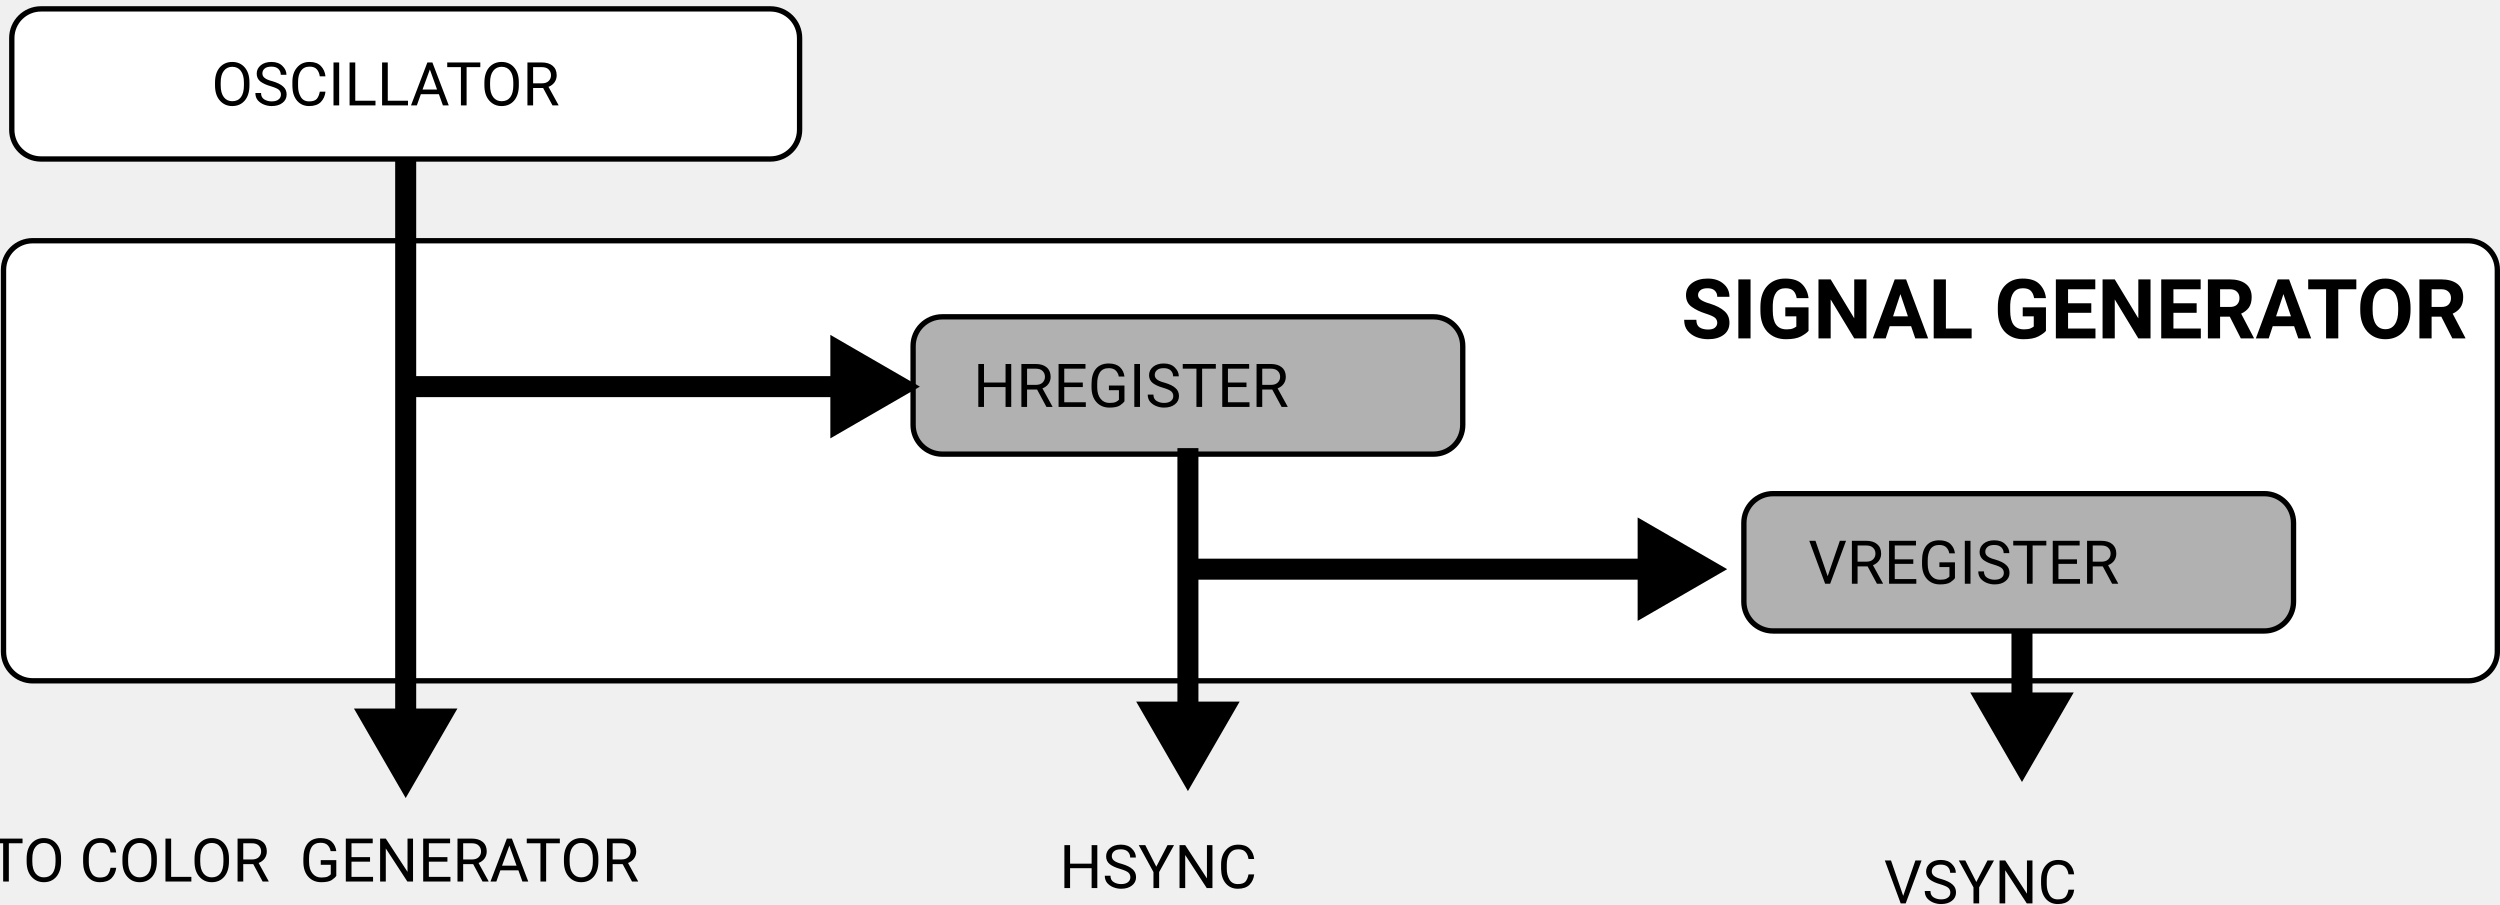
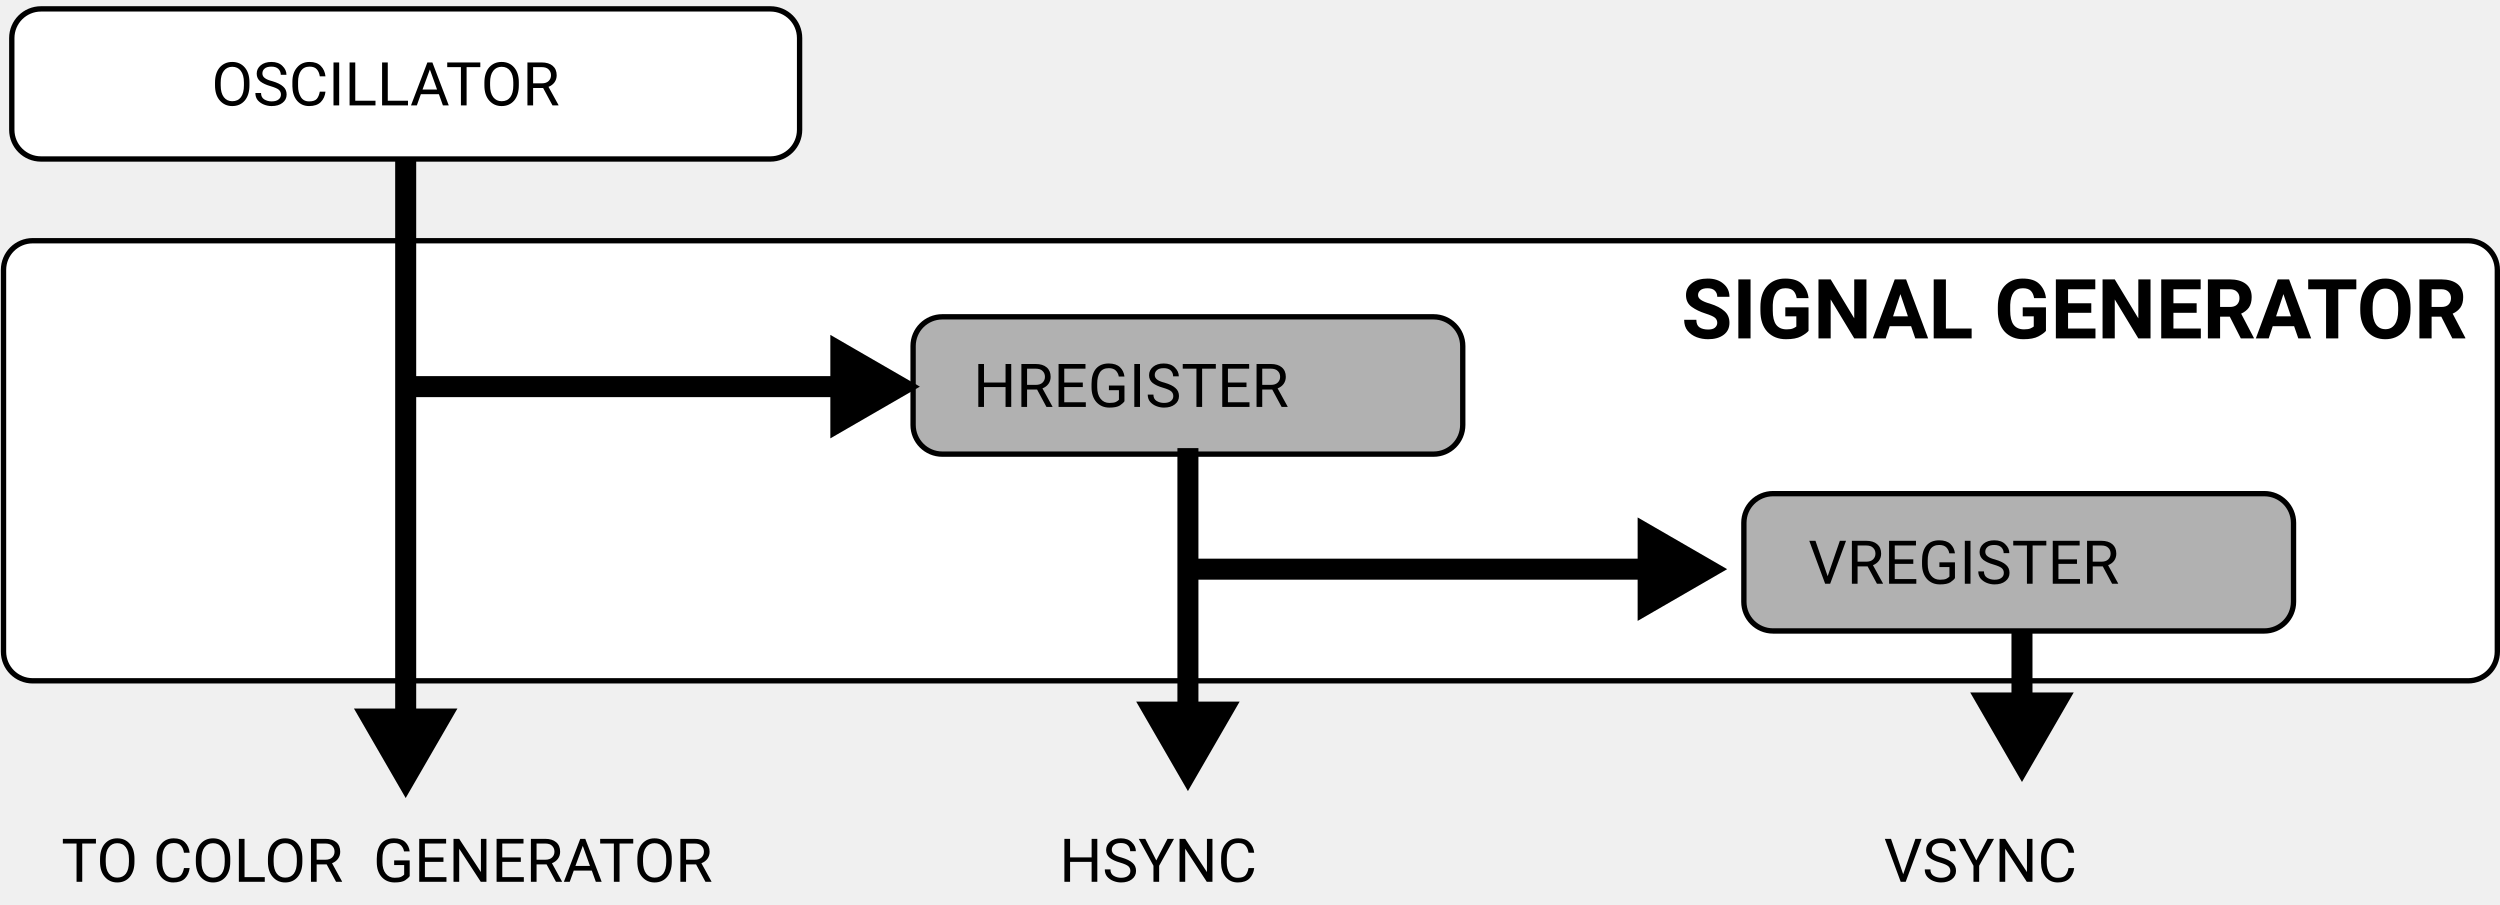
<svg xmlns="http://www.w3.org/2000/svg" width="9.203in" height="3.328in" viewBox="0 0 233.752 84.519" version="1.1" id="svg5">
  <defs id="defs2">
    <marker style="overflow:visible" id="TriangleOutM" refX="0" refY="0" orient="auto">
      <path transform="scale(0.4)" style="fill:context-stroke;fill-rule:evenodd;stroke:context-stroke;stroke-width:1pt" d="M 5.77,0 -2.88,5 V -5 Z" id="path7210" />
    </marker>
    <marker style="overflow:visible" id="TriangleOutM-3" refX="0" refY="0" orient="auto">
      <path transform="scale(0.4)" style="fill:context-stroke;fill-rule:evenodd;stroke:context-stroke;stroke-width:1pt" d="M 5.77,0 -2.88,5 V -5 Z" id="path7210-6" />
    </marker>
    <marker style="overflow:visible" id="TriangleOutM-3-2" refX="0" refY="0" orient="auto">
      <path transform="scale(0.4)" style="fill:context-stroke;fill-rule:evenodd;stroke:context-stroke;stroke-width:1pt" d="M 5.77,0 -2.88,5 V -5 Z" id="path7210-6-7" />
    </marker>
    <marker style="overflow:visible" id="TriangleOutM-3-2-9" refX="0" refY="0" orient="auto">
      <path transform="scale(0.4)" style="fill:context-stroke;fill-rule:evenodd;stroke:context-stroke;stroke-width:1pt" d="M 5.77,0 -2.88,5 V -5 Z" id="path7210-6-7-3" />
    </marker>
  </defs>
  <g id="layer1" transform="translate(-0.8067514,-1.018606)">
    <rect style="fill:#ffffff;fill-opacity:1;stroke:#000000;stroke-width:0.5" id="rect6932" width="233.174" height="41.15" x="1.135" y="23.521" ry="2.729" />
-     <text xml:space="preserve" style="font-size:5.644px;line-height:1.25;font-family:sans-serif;text-align:center;letter-spacing:0px;word-spacing:0px;text-anchor:middle;stroke-width:0.265" x="33.793" y="83.44" id="text1978-9">
-       <tspan style="font-style:normal;font-variant:normal;font-weight:normal;font-stretch:normal;font-size:5.644px;font-family:Roboto;-inkscape-font-specification:Roboto;text-align:center;text-anchor:middle;stroke-width:0.265" x="33.793" y="83.44" id="tspan9897">TO COLOR  GENERATOR</tspan>
+     <text xml:space="preserve" style="font-size:5.644px;line-height:1.25;font-family:sans-serif;text-align:center;letter-spacing:0px;word-spacing:0px;text-anchor:middle;stroke-width:0.265" x="40.657" y="83.463" id="text1978-9">
+       <tspan style="font-style:normal;font-variant:normal;font-weight:normal;font-stretch:normal;font-size:5.644px;font-family:Roboto;-inkscape-font-specification:Roboto;text-align:center;text-anchor:middle;stroke-width:0.265" x="40.657" y="83.463" id="tspan9897">TO COLOR  GENERATOR</tspan>
    </text>
-     <text xml:space="preserve" style="font-size:5.644px;line-height:1.25;font-family:sans-serif;text-align:center;letter-spacing:0px;word-spacing:0px;text-anchor:middle;stroke-width:0.265" x="112.762" y="84.053" id="text1978-9-6">
-       <tspan style="font-style:normal;font-variant:normal;font-weight:normal;font-stretch:normal;font-size:5.644px;font-family:Roboto;-inkscape-font-specification:Roboto;text-align:center;text-anchor:middle;stroke-width:0.265" x="112.762" y="84.053" id="tspan9897-6">HSYNC</tspan>
+     <text xml:space="preserve" style="font-size:5.644px;line-height:1.25;font-family:sans-serif;text-align:center;letter-spacing:0px;word-spacing:0px;text-anchor:middle;stroke-width:0.265" x="112.762" y="83.463" id="text1978-9-6">
+       <tspan style="font-style:normal;font-variant:normal;font-weight:normal;font-stretch:normal;font-size:5.644px;font-family:Roboto;-inkscape-font-specification:Roboto;text-align:center;text-anchor:middle;stroke-width:0.265" x="112.762" y="83.463" id="tspan9897-6">HSYNC</tspan>
    </text>
    <g id="g37580" transform="translate(-1.215966,1.296348)">
      <rect style="fill:#b1b1b1;fill-opacity:1;stroke:#000000;stroke-width:0.5" id="rect846-2" width="51.393" height="12.839" x="87.398" y="29.34" ry="2.729" />
      <text xml:space="preserve" style="font-size:5.644px;line-height:1.25;font-family:sans-serif;text-align:center;letter-spacing:0px;word-spacing:0px;text-anchor:middle;stroke-width:0.265" x="112.911" y="37.766" id="text1978-9-6-9">
        <tspan style="font-style:normal;font-variant:normal;font-weight:normal;font-stretch:normal;font-size:5.644px;font-family:Roboto;-inkscape-font-specification:Roboto;text-align:center;text-anchor:middle;stroke-width:0.265" x="112.911" y="37.766" id="tspan9897-6-2">HREGISTER</tspan>
      </text>
    </g>
-     <text xml:space="preserve" style="font-size:5.644px;line-height:1.25;font-family:sans-serif;text-align:center;letter-spacing:0px;word-spacing:0px;text-anchor:middle;stroke-width:0.265" x="189.646" y="85.482" id="text1978-9-6-1">
-       <tspan style="font-style:normal;font-variant:normal;font-weight:normal;font-stretch:normal;font-size:5.644px;font-family:Roboto;-inkscape-font-specification:Roboto;text-align:center;text-anchor:middle;stroke-width:0.265" x="189.646" y="85.482" id="tspan9897-6-8">VSYNC</tspan>
+     <text xml:space="preserve" style="font-size:5.644px;line-height:1.25;font-family:sans-serif;text-align:center;letter-spacing:0px;word-spacing:0px;text-anchor:middle;stroke-width:0.265" x="189.646" y="83.463" id="text1978-9-6-1">
+       <tspan style="font-style:normal;font-variant:normal;font-weight:normal;font-stretch:normal;font-size:5.644px;font-family:Roboto;-inkscape-font-specification:Roboto;text-align:center;text-anchor:middle;stroke-width:0.265" x="189.646" y="83.463" id="tspan9897-6-8">VSYNC</tspan>
    </text>
    <path style="fill:none;stroke:#000000;stroke-width:1.965;stroke-linecap:butt;stroke-linejoin:miter;stroke-miterlimit:4;stroke-dasharray:none;stroke-opacity:1;marker-end:url(#TriangleOutM-3)" d="M 38.739,9.871 V 70.048" id="path7063-7" />
    <path style="fill:none;stroke:#000000;stroke-width:1.965;stroke-linecap:butt;stroke-linejoin:miter;stroke-miterlimit:4;stroke-dasharray:none;stroke-opacity:1;marker-end:url(#TriangleOutM-3-2)" d="M 111.878,42.912 V 69.399" id="path7063-7-0" />
    <path style="fill:none;stroke:#000000;stroke-width:1.965;stroke-linecap:butt;stroke-linejoin:miter;stroke-miterlimit:4;stroke-dasharray:none;stroke-opacity:1;marker-end:url(#TriangleOutM-3-2-9)" d="M 189.863,53.054 V 68.549" id="path7063-7-0-6" />
    <text xml:space="preserve" style="font-size:7.761px;line-height:1.25;font-family:sans-serif;letter-spacing:0px;word-spacing:0px;stroke-width:0.265" x="158.011" y="32.652" id="text1978-5">
      <tspan id="tspan1976-6" style="font-style:normal;font-variant:normal;font-weight:bold;font-stretch:normal;font-size:7.761px;font-family:Roboto;-inkscape-font-specification:Roboto;stroke-width:0.265" x="158.011" y="32.652">SIGNAL GENERATOR</tspan>
    </text>
    <path style="fill:none;stroke:#000000;stroke-width:1.965;stroke-linecap:butt;stroke-linejoin:miter;stroke-miterlimit:4;stroke-dasharray:none;stroke-opacity:1;marker-end:url(#TriangleOutM-3-2)" d="M 38.538,37.163 H 81.232" id="path12692" />
    <path style="fill:none;stroke:#000000;stroke-width:1.965;stroke-linecap:butt;stroke-linejoin:miter;stroke-miterlimit:4;stroke-dasharray:none;stroke-opacity:1;marker-end:url(#TriangleOutM)" d="m 111.376,54.231 h 45.339" id="path12692-7" />
    <g id="g37476" transform="translate(0.8524622,0.575034)">
      <rect style="fill:#ffffff;fill-opacity:1;stroke:#000000;stroke-width:0.5" id="rect846" width="73.66" height="14.035" x="1.057" y="1.269" ry="2.729" />
      <text xml:space="preserve" style="font-size:5.644px;line-height:1.25;font-family:sans-serif;letter-spacing:0px;word-spacing:0px;stroke-width:0.265" x="19.73" y="10.293" id="text1978">
        <tspan id="tspan1976" style="font-style:normal;font-variant:normal;font-weight:normal;font-stretch:normal;font-size:5.644px;font-family:Roboto;-inkscape-font-specification:Roboto;stroke-width:0.265" x="19.73" y="10.293">OSCILLATOR</tspan>
      </text>
    </g>
    <g id="g37585" transform="translate(5.198004,-1.324091)">
      <rect style="fill:#b1b1b1;fill-opacity:1;stroke:#000000;stroke-width:0.5" id="rect846-2-3" width="51.393" height="12.839" x="158.662" y="48.494" ry="2.729" />
      <text xml:space="preserve" style="font-size:5.644px;line-height:1.25;font-family:sans-serif;text-align:center;letter-spacing:0px;word-spacing:0px;text-anchor:middle;stroke-width:0.265" x="184.368" y="56.92" id="text1978-9-6-9-0">
        <tspan style="font-style:normal;font-variant:normal;font-weight:normal;font-stretch:normal;font-size:5.644px;font-family:Roboto;-inkscape-font-specification:Roboto;text-align:center;text-anchor:middle;stroke-width:0.265" x="184.368" y="56.92" id="tspan9897-6-2-2">VREGISTER</tspan>
      </text>
    </g>
  </g>
</svg>
